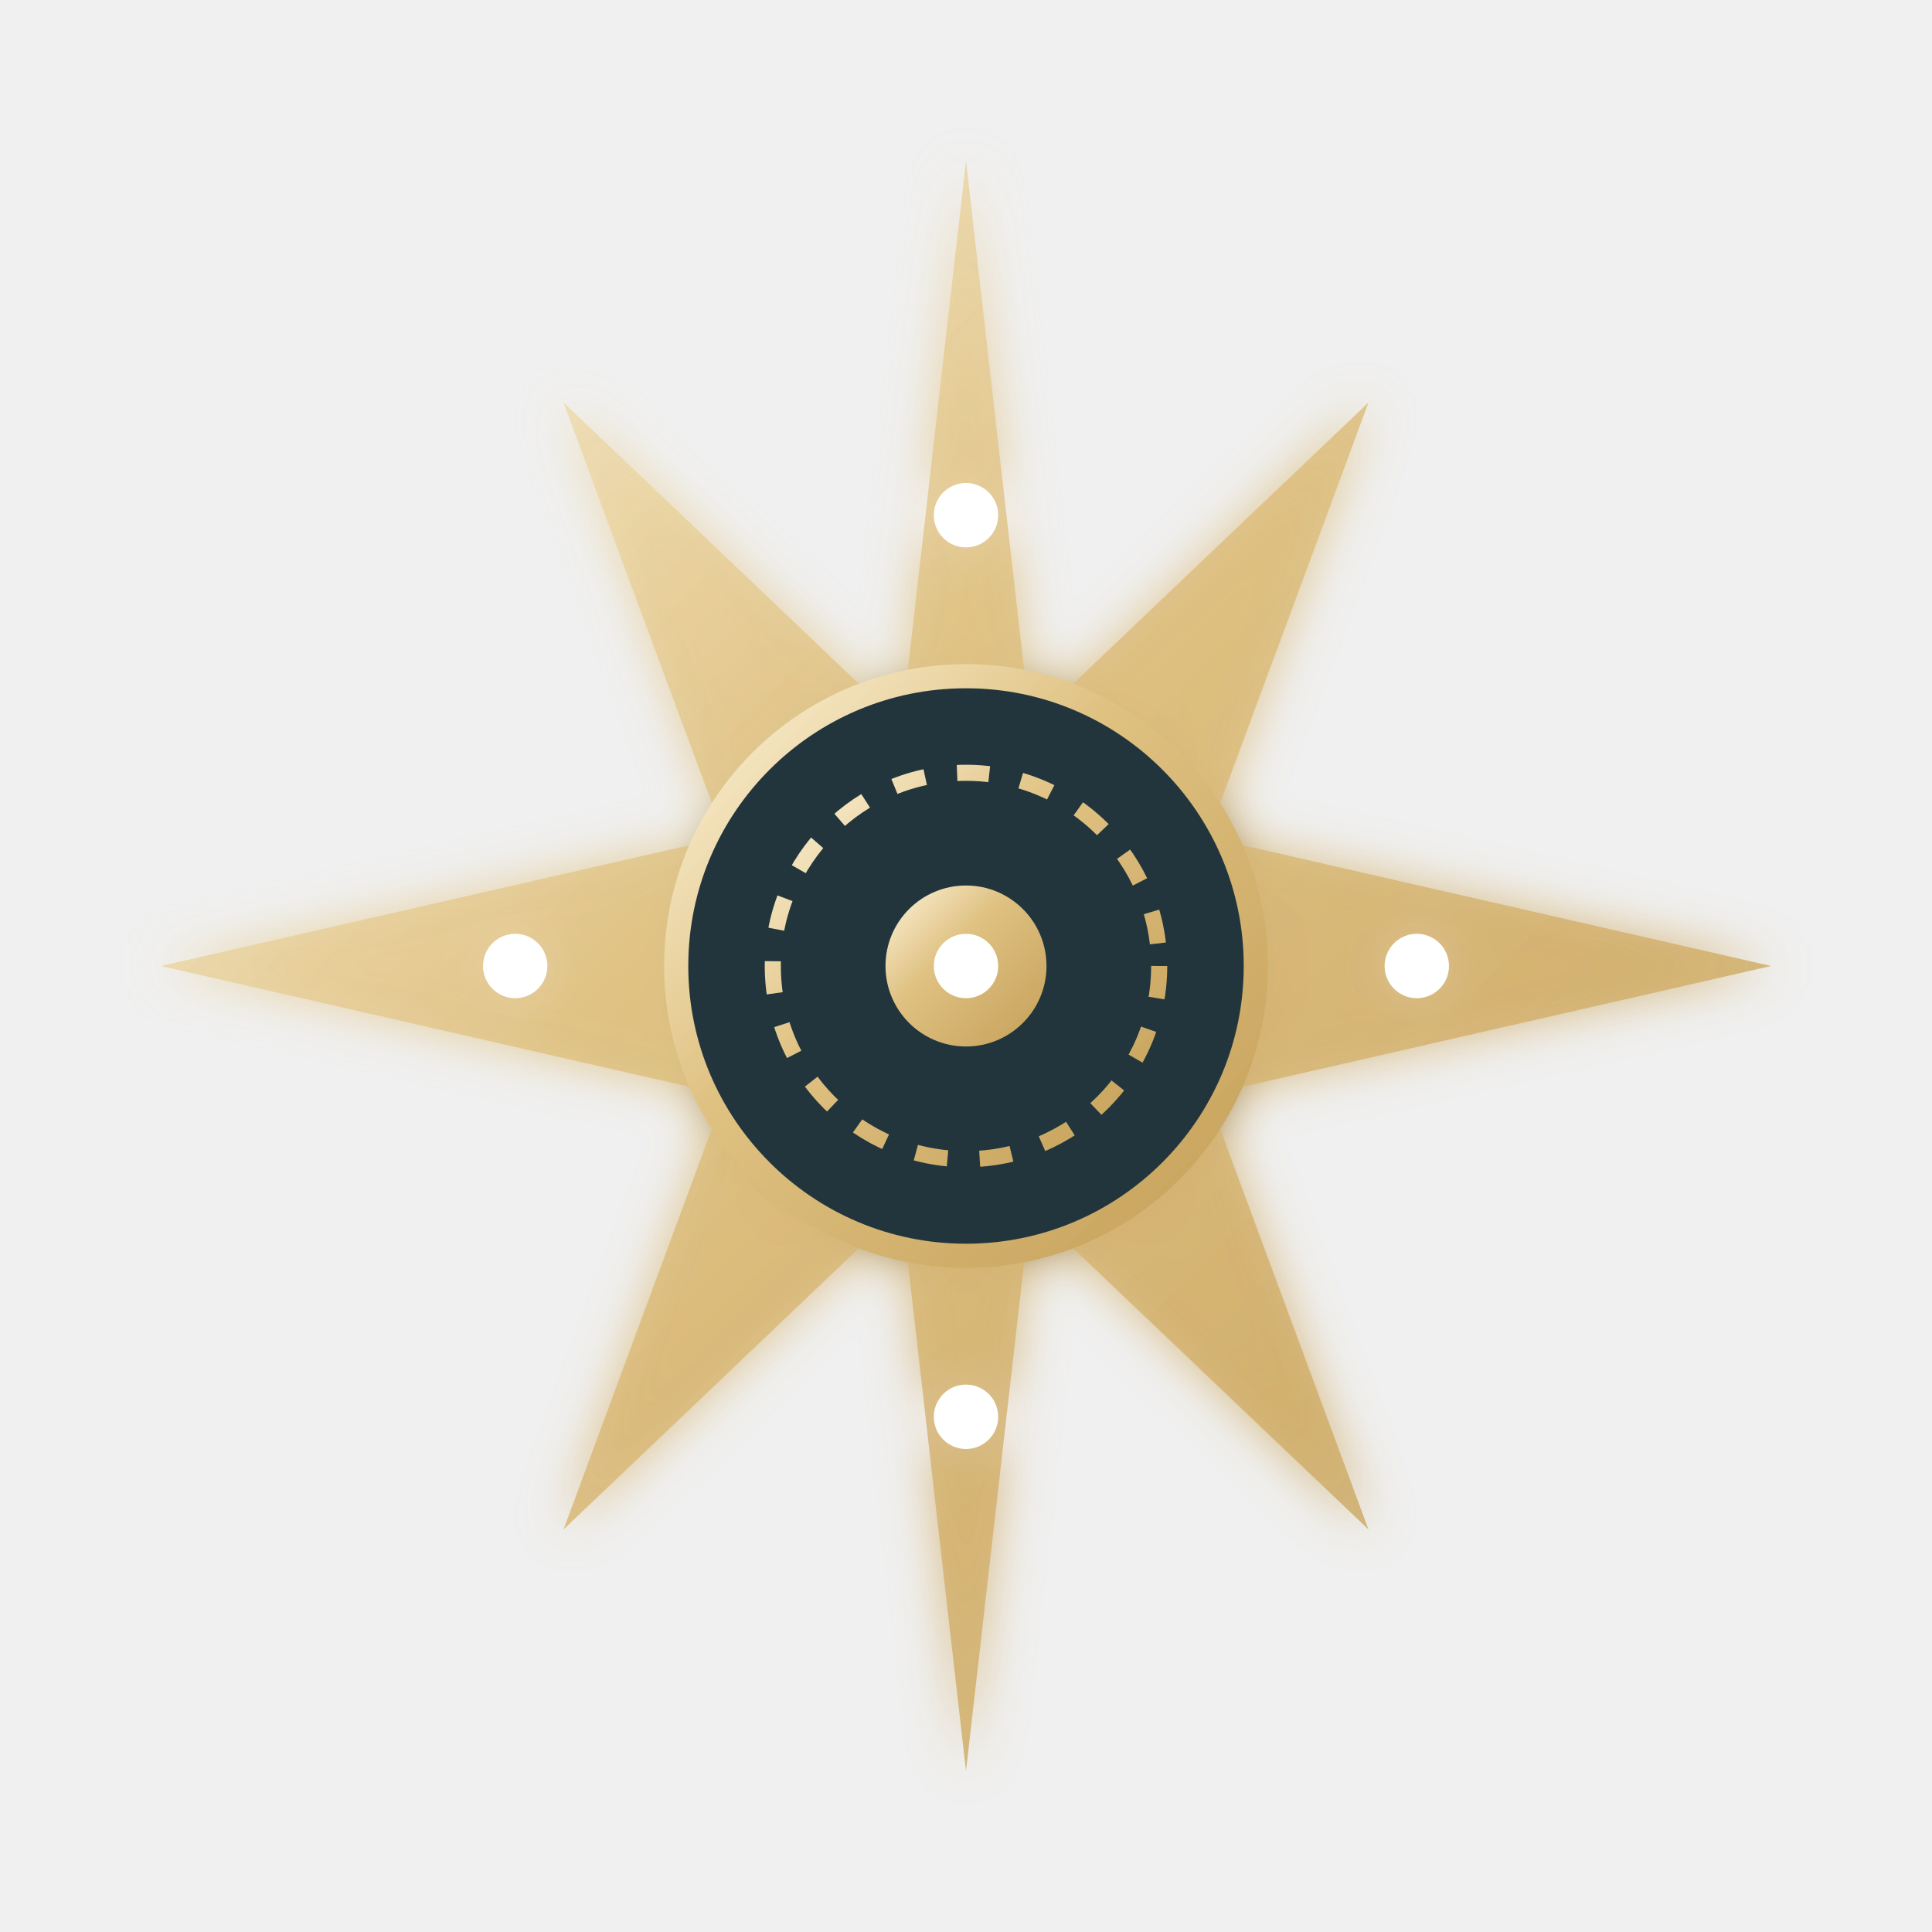
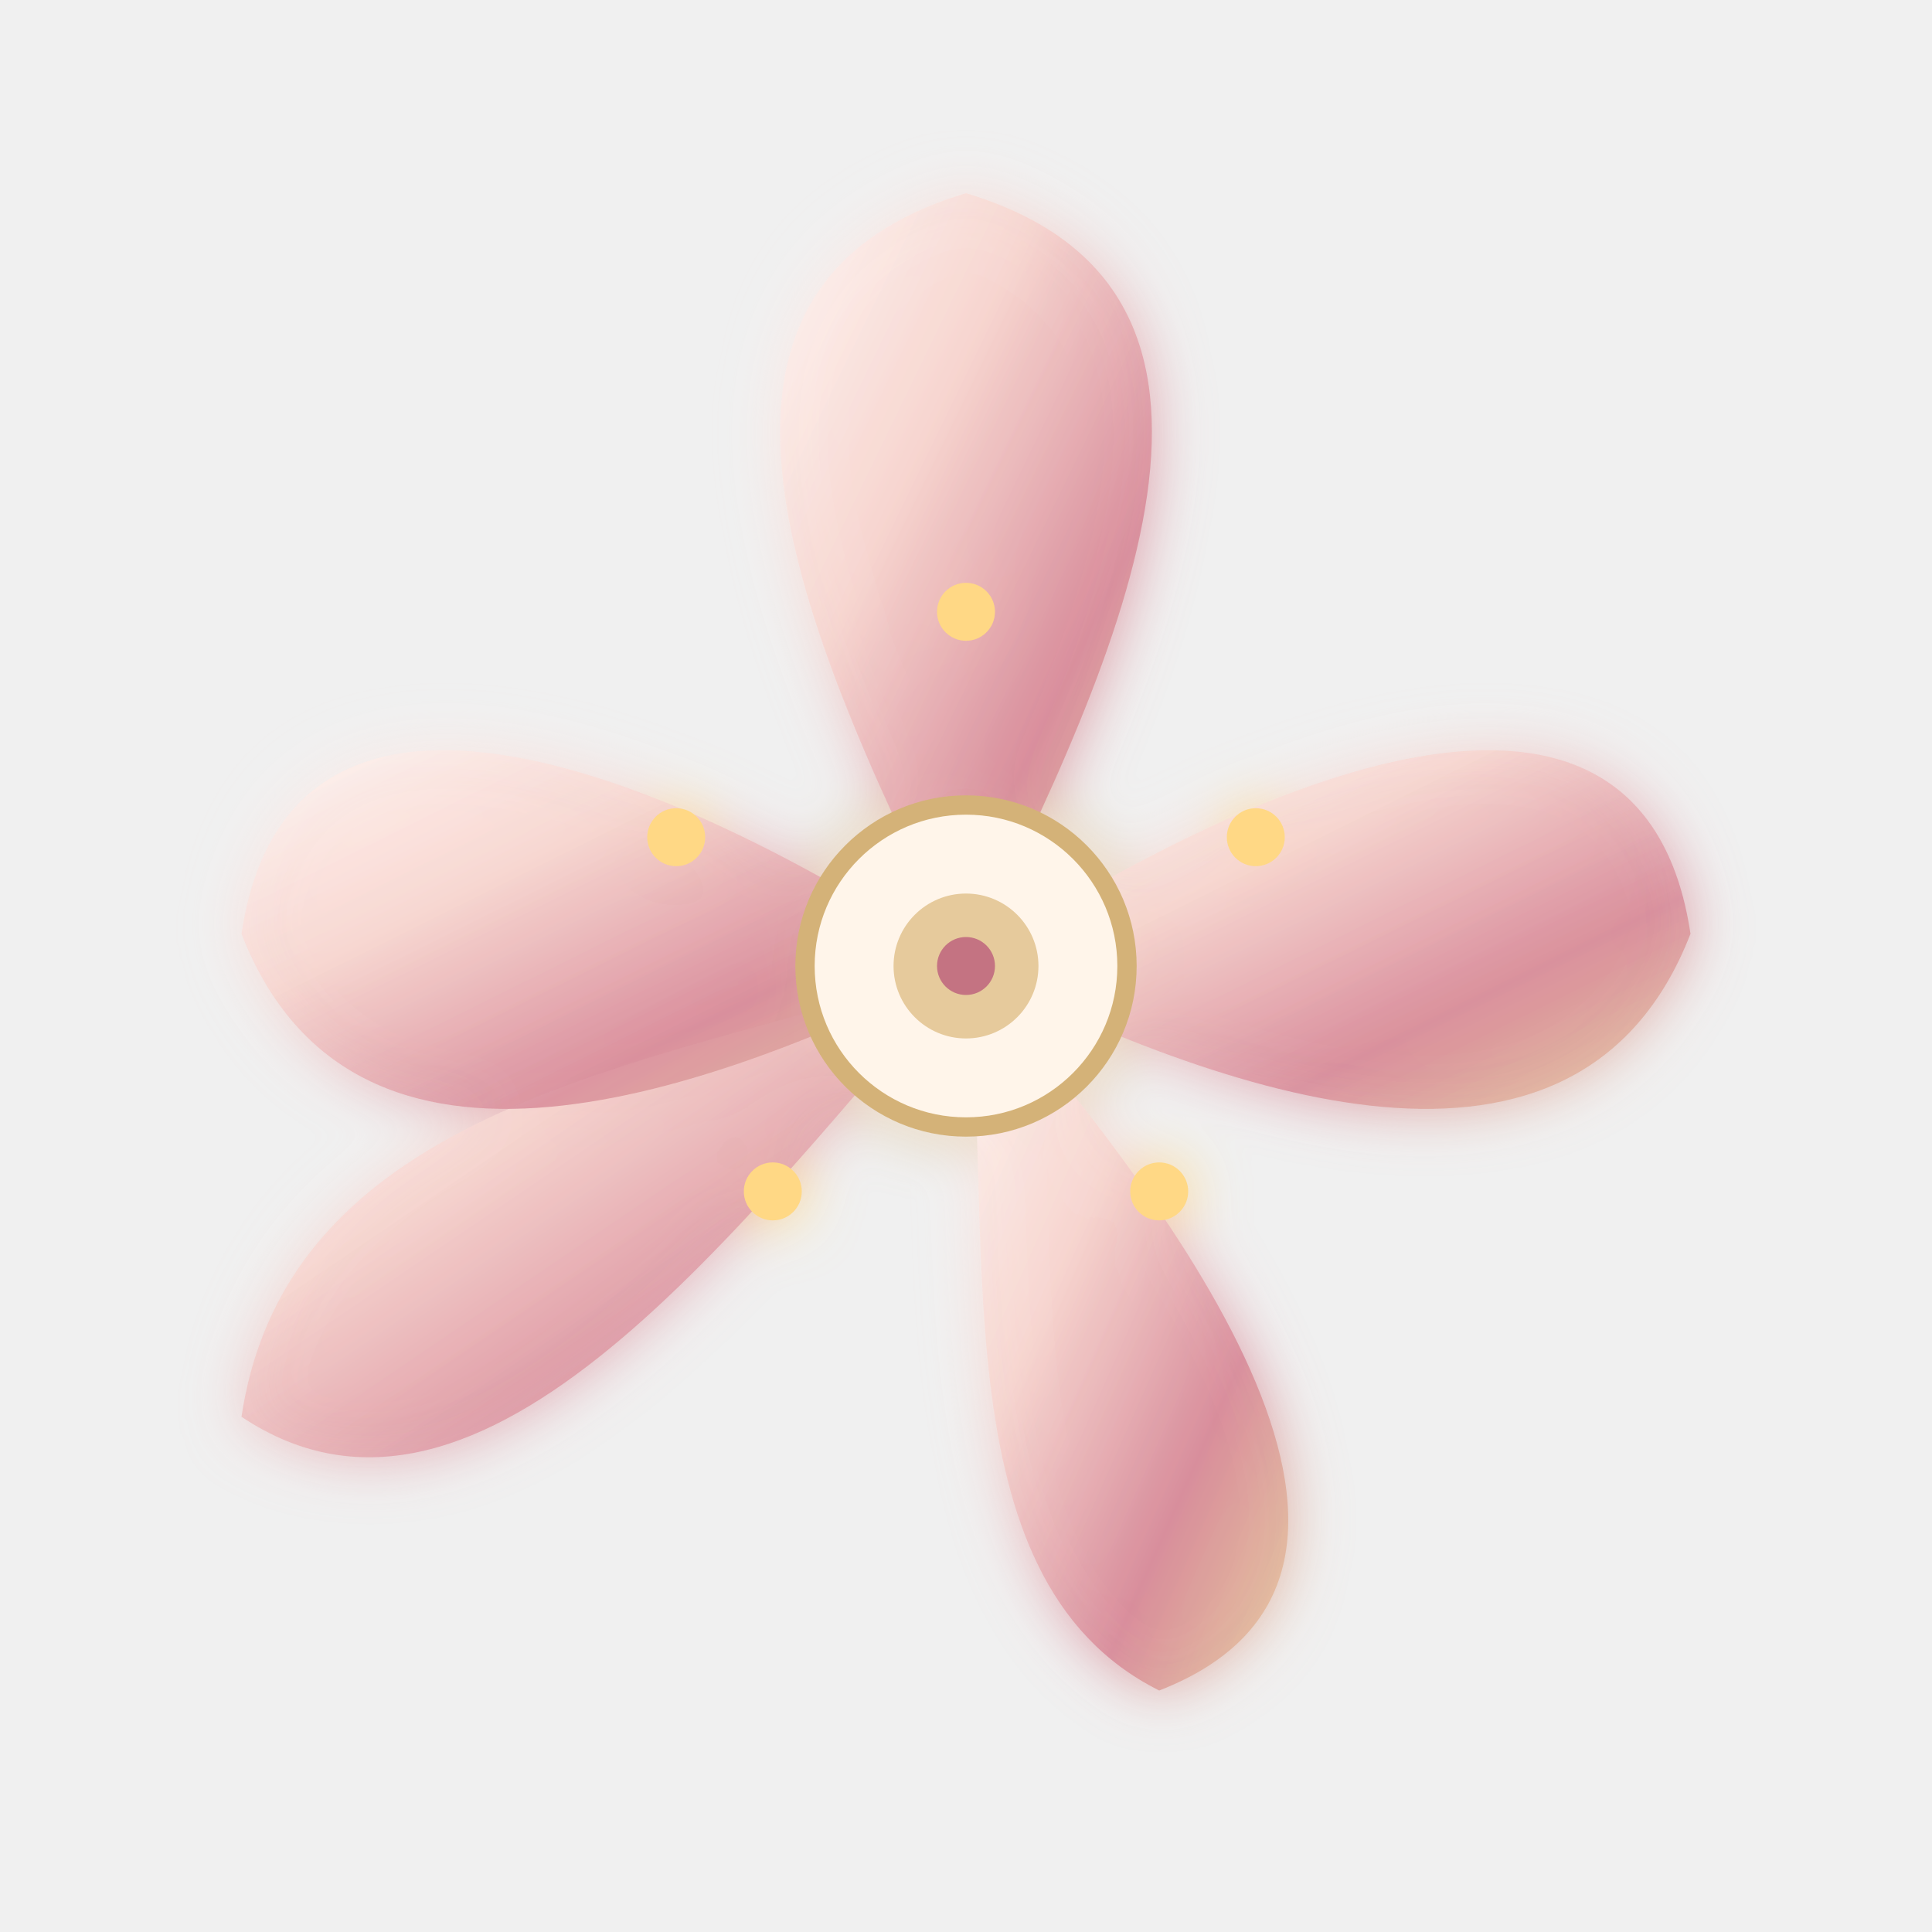
<svg xmlns="http://www.w3.org/2000/svg" viewBox="0 0 120 120" width="120" height="120">
  <defs>
-     <linearGradient id="goldTruntum" x1="0%" y1="0%" x2="100%" y2="100%">
-       <stop offset="0%" stop-color="#fdf4db" />
-       <stop offset="40%" stop-color="#dfc181" />
-       <stop offset="100%" stop-color="#c5a059" />
+     <linearGradient id="roseGoldFloral" x1="0%" y1="0%" x2="100%" y2="100%">
+       <stop offset="0%" stop-color="#fff5f2" />
+       <stop offset="35%" stop-color="#f7d6d0" />
+       <stop offset="70%" stop-color="#d88c9a" />
+       <stop offset="100%" stop-color="#e6ca9c" />
    </linearGradient>
-     <filter id="glow">
-       <feGaussianBlur stdDeviation="1.5" result="coloredBlur" />
+     <filter id="petalGlow">
+       <feGaussianBlur stdDeviation="1.8" result="coloredBlur" />
      <feMerge>
        <feMergeNode in="coloredBlur" />
        <feMergeNode in="SourceGraphic" />
      </feMerge>
    </filter>
  </defs>
-   <g filter="url(#glow)">
-     <path d="M 60 10 L 64 45 L 85 25 L 75 52 L 110 60 L 75 68 L 85 95 L 64 75 L 60 110 L 56 75 L 35 95 L 45 68 L 10 60 L 45 52 L 35 25 L 56 45 Z" fill="url(#goldTruntum)" opacity="0.85" />
-     <circle cx="60" cy="60" r="18" fill="#21363c" stroke="url(#goldTruntum)" stroke-width="1.5" />
-     <circle cx="60" cy="60" r="12" fill="none" stroke="url(#goldTruntum)" stroke-width="1" stroke-dasharray="2,2" />
-     <circle cx="60" cy="60" r="5" fill="url(#goldTruntum)" />
-     <circle cx="60" cy="60" r="2" fill="#ffffff" />
-     <circle cx="60" cy="32" r="2" fill="#ffffff" />
-     <circle cx="60" cy="88" r="2" fill="#ffffff" />
-     <circle cx="32" cy="60" r="2" fill="#ffffff" />
-     <circle cx="88" cy="60" r="2" fill="#ffffff" />
+   <g filter="url(#petalGlow)">
+     <path d="M 60 60 C 50 40 40 18 60 12 C 80 18 70 40 60 60 Z" fill="url(#roseGoldFloral)" opacity="0.9" />
+     <path d="M 60 60 C 78 48 102 38 105 58 C 98 76 76 68 60 60 Z" fill="url(#roseGoldFloral)" opacity="0.85" />
+     <path d="M 60 60 C 74 76 90 98 72 105 C 58 98 62 76 60 60 Z" fill="url(#roseGoldFloral)" opacity="0.9" />
+     <path d="M 60 60 C 46 76 30 98 15 88 C 18 68 42 66 60 60 Z" fill="url(#roseGoldFloral)" opacity="0.85" />
+     <path d="M 60 60 C 42 48 18 38 15 58 C 22 76 44 68 60 60 Z" fill="url(#roseGoldFloral)" opacity="0.85" />
+     <circle cx="60" cy="60" r="10" fill="#fff5ea" stroke="#d4b278" stroke-width="1.2" />
+     <circle cx="60" cy="60" r="4.5" fill="#e6ca9c" />
+     <circle cx="60" cy="60" r="1.8" fill="#c47382" />
+     <circle cx="60" cy="38" r="1.8" fill="#ffd885" />
+     <circle cx="78" cy="52" r="1.8" fill="#ffd885" />
+     <circle cx="72" cy="74" r="1.8" fill="#ffd885" />
+     <circle cx="48" cy="74" r="1.8" fill="#ffd885" />
+     <circle cx="42" cy="52" r="1.8" fill="#ffd885" />
  </g>
</svg>
